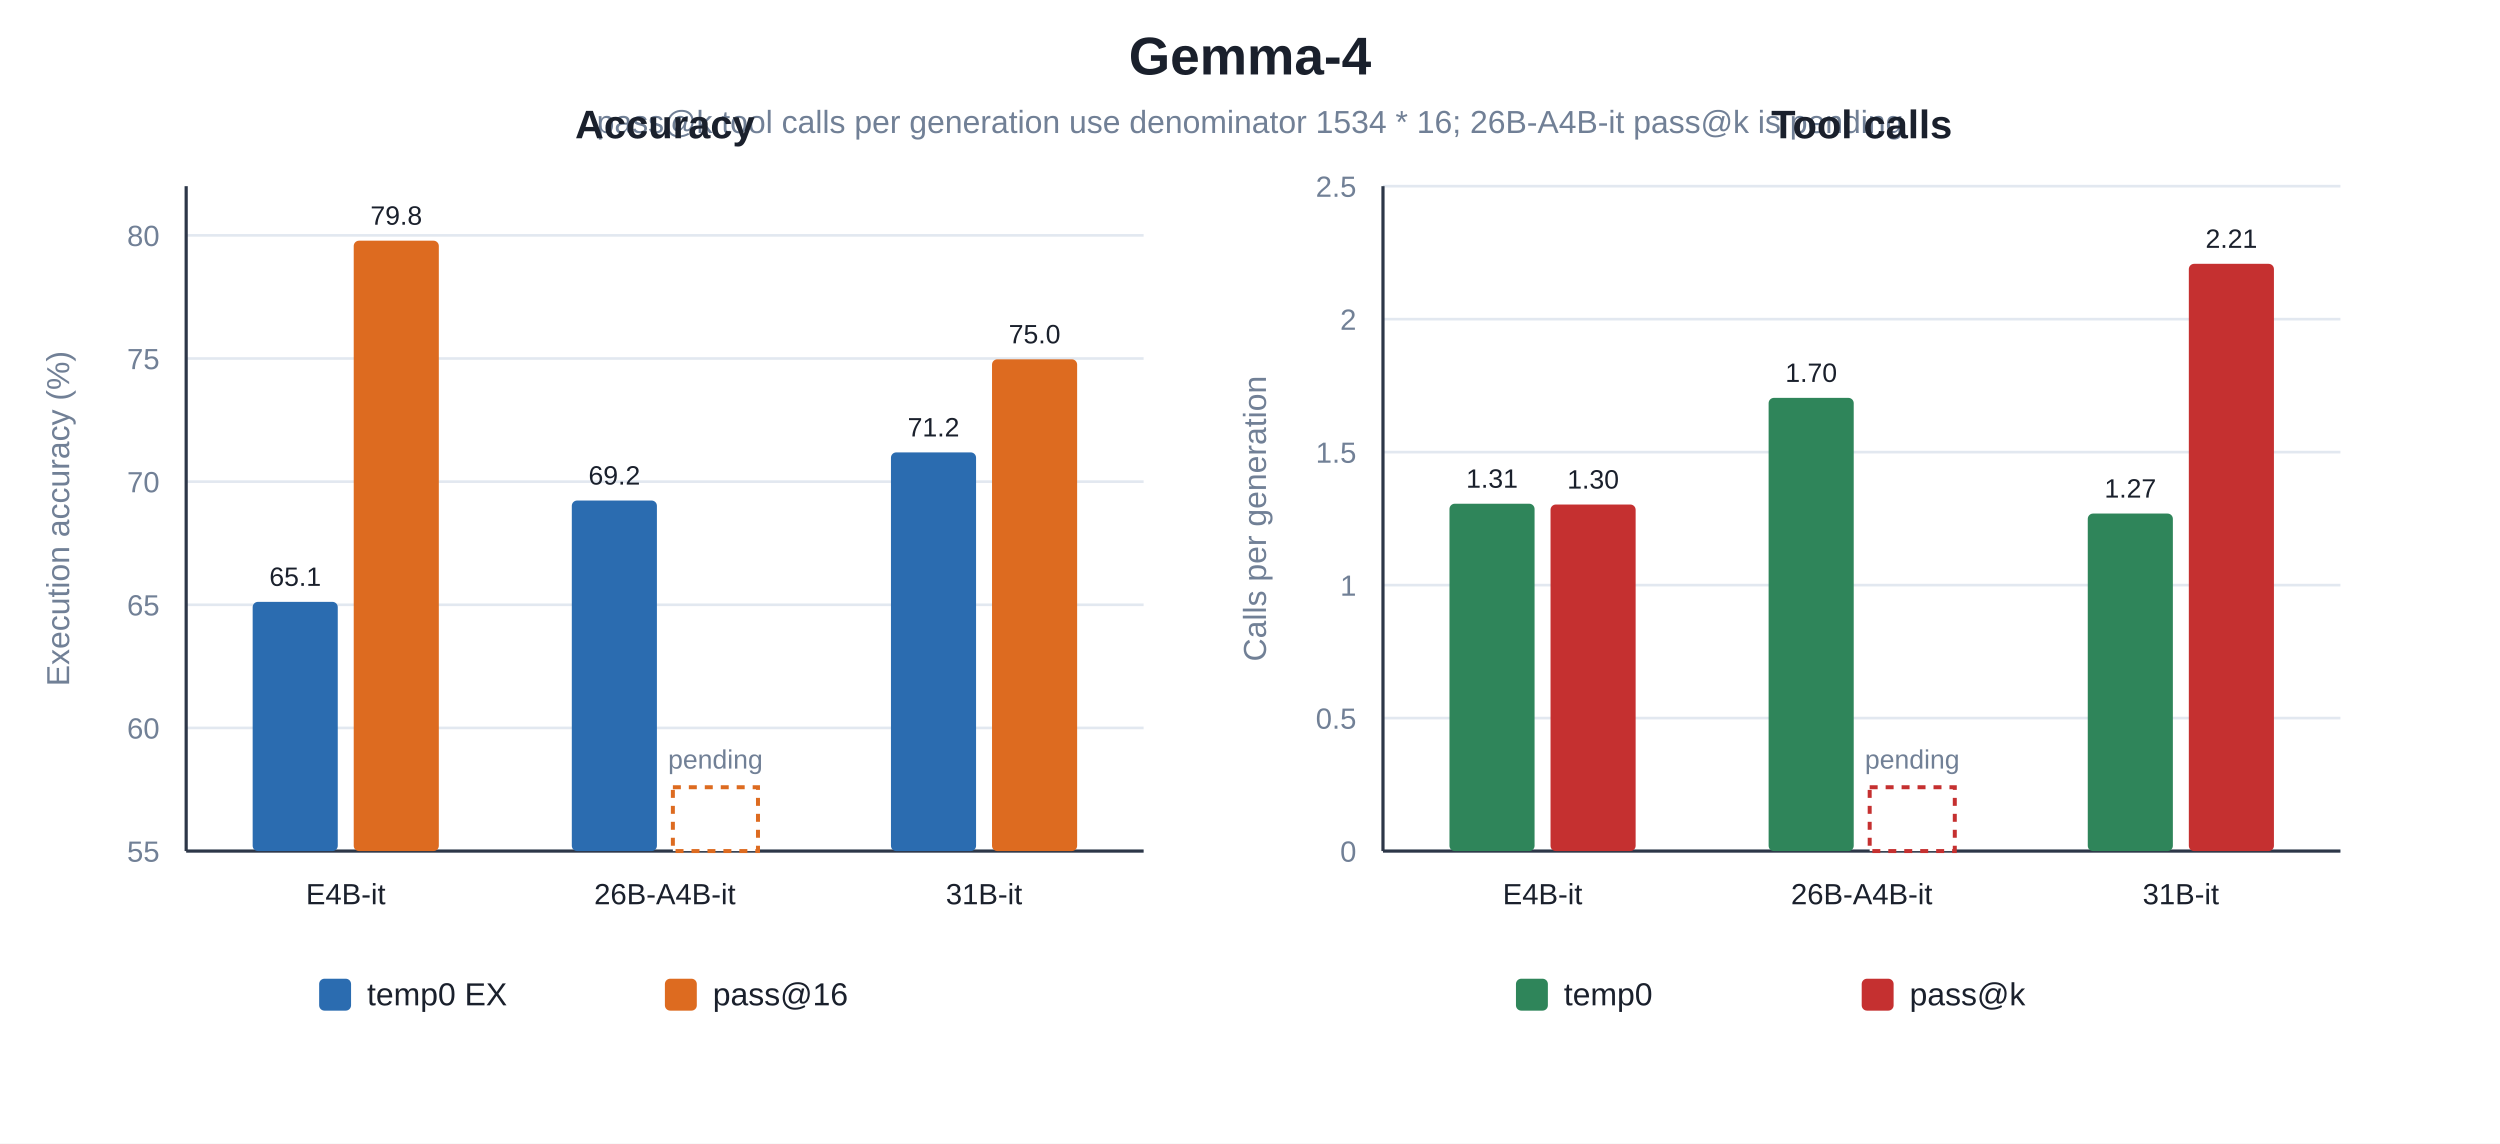
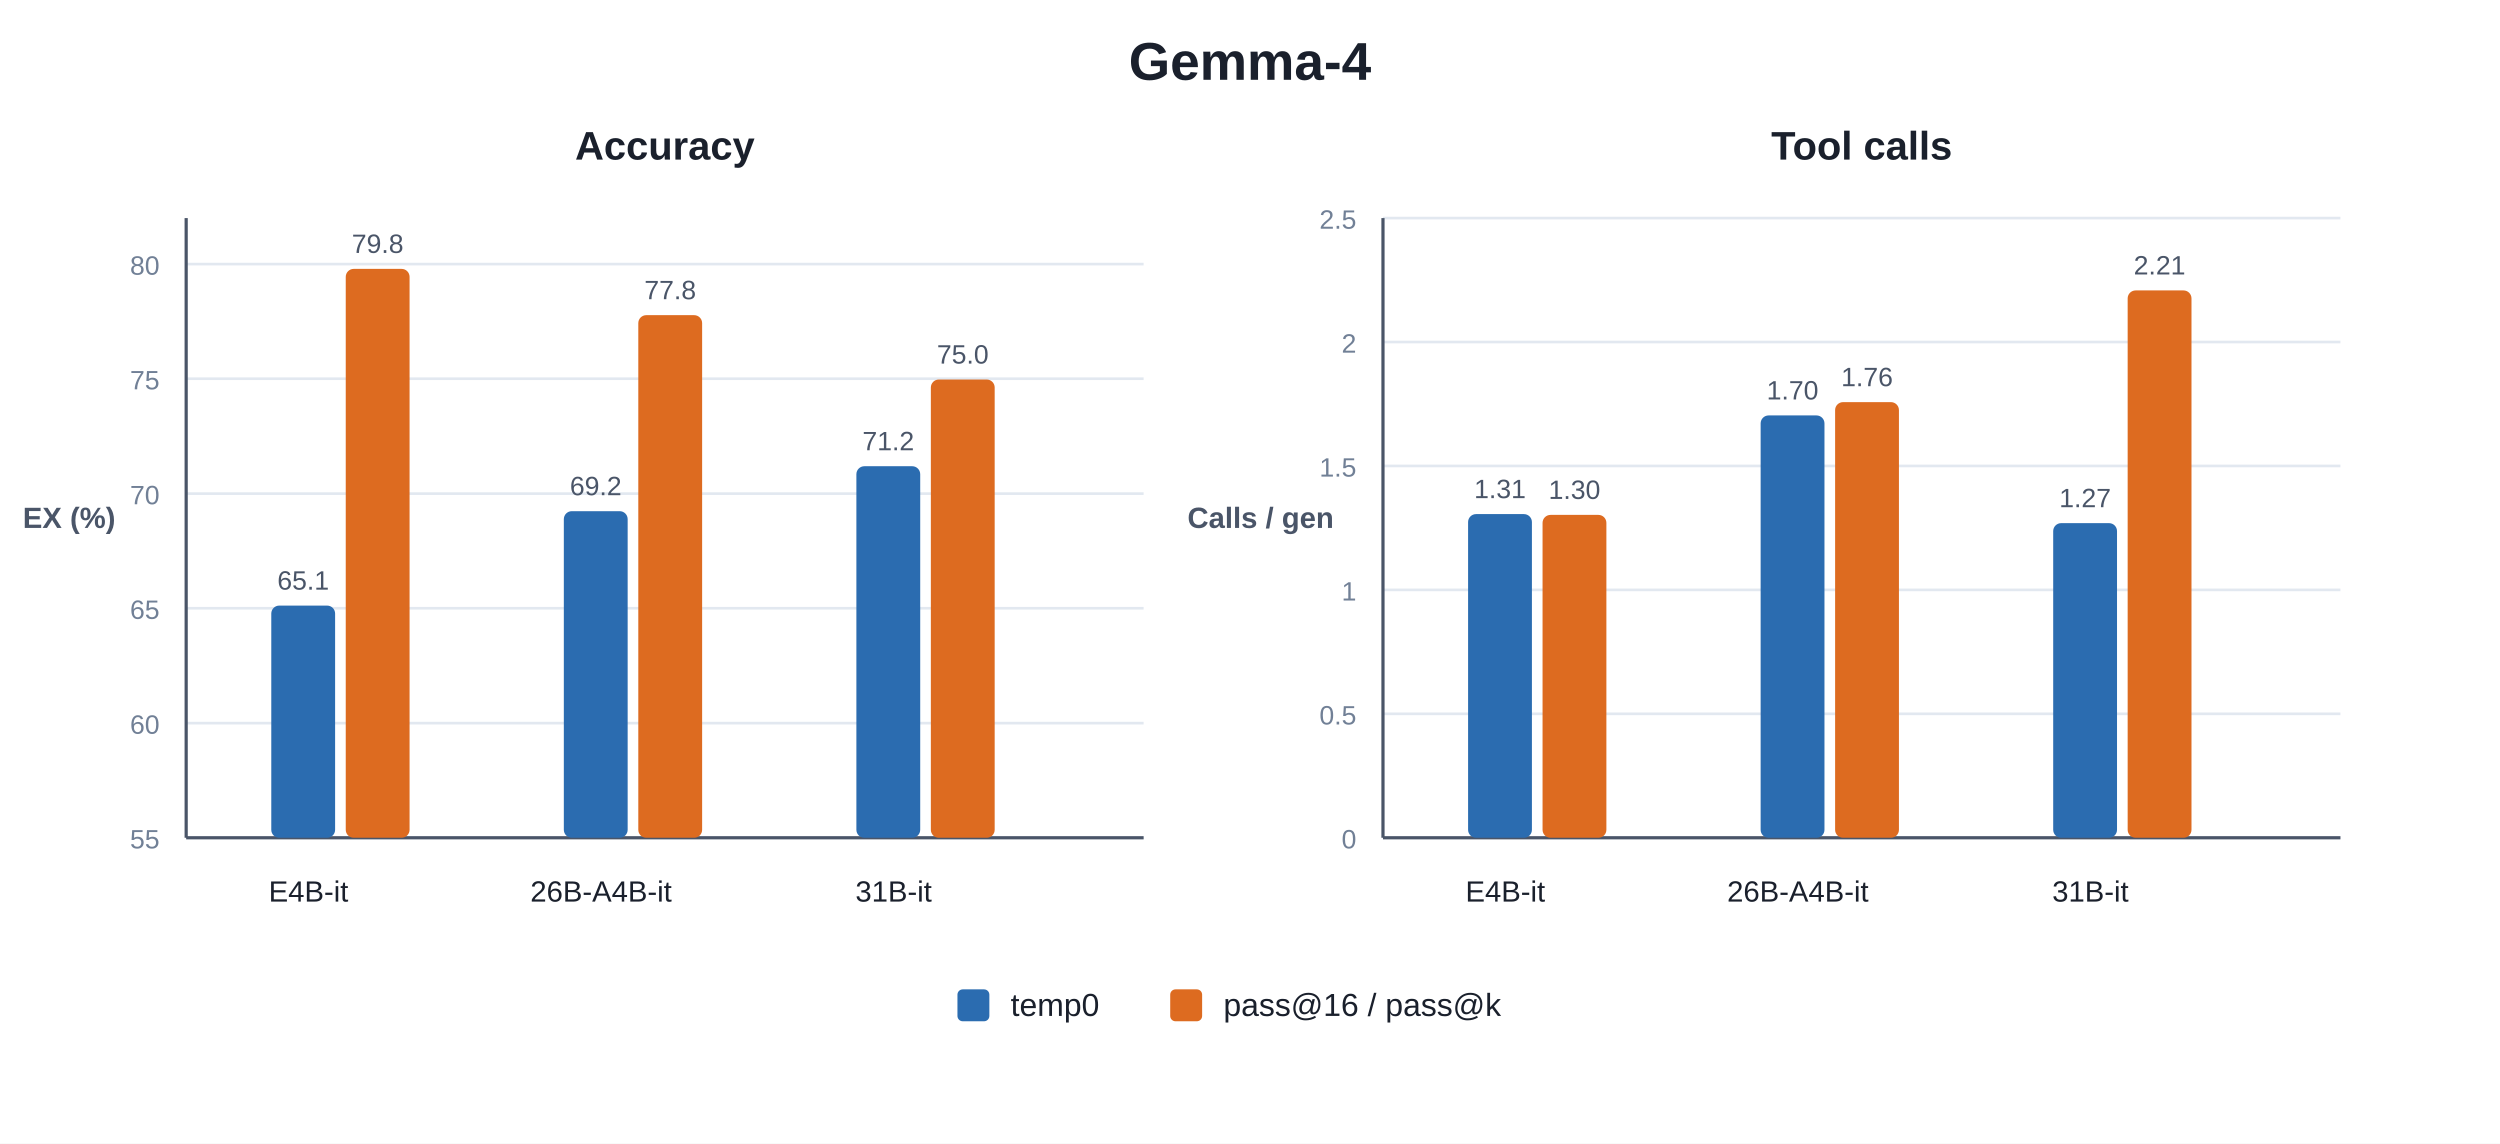
- <svg xmlns="http://www.w3.org/2000/svg" width="940" height="430" viewBox="0 0 940 430" role="img" aria-label="Model comparison of accuracy and tool calls">
-   <rect width="100%" height="100%" fill="#ffffff" />
-   <text x="470.0" y="28" text-anchor="middle" font-family="Arial, sans-serif" font-size="20" font-weight="700" fill="#1a202c">Gemma-4</text>
-   <text x="470.0" y="50" text-anchor="middle" font-family="Arial, sans-serif" font-size="12" fill="#718096">pass@k tool calls per generation use denominator 1534 * 16; 26B-A4B-it pass@k is pending</text>
-   <text x="250.0" y="52" text-anchor="middle" font-family="Arial, sans-serif" font-size="15" font-weight="700" fill="#1a202c">Accuracy</text>
-   <line x1="70" y1="320.0" x2="430" y2="320.0" stroke="#e2e8f0" stroke-width="1" />
-   <text x="60" y="324.0" text-anchor="end" font-family="Arial, sans-serif" font-size="11" fill="#718096">55</text>
-   <line x1="70" y1="273.7" x2="430" y2="273.7" stroke="#e2e8f0" stroke-width="1" />
-   <text x="60" y="277.7" text-anchor="end" font-family="Arial, sans-serif" font-size="11" fill="#718096">60</text>
-   <line x1="70" y1="227.4" x2="430" y2="227.4" stroke="#e2e8f0" stroke-width="1" />
-   <text x="60" y="231.4" text-anchor="end" font-family="Arial, sans-serif" font-size="11" fill="#718096">65</text>
-   <line x1="70" y1="181.1" x2="430" y2="181.1" stroke="#e2e8f0" stroke-width="1" />
-   <text x="60" y="185.1" text-anchor="end" font-family="Arial, sans-serif" font-size="11" fill="#718096">70</text>
-   <line x1="70" y1="134.8" x2="430" y2="134.8" stroke="#e2e8f0" stroke-width="1" />
-   <text x="60" y="138.8" text-anchor="end" font-family="Arial, sans-serif" font-size="11" fill="#718096">75</text>
-   <line x1="70" y1="88.5" x2="430" y2="88.5" stroke="#e2e8f0" stroke-width="1" />
-   <text x="60" y="92.5" text-anchor="end" font-family="Arial, sans-serif" font-size="11" fill="#718096">80</text>
-   <line x1="70" y1="70" x2="70" y2="320" stroke="#2d3748" stroke-width="1.2" />
-   <line x1="70" y1="320" x2="430" y2="320" stroke="#2d3748" stroke-width="1.2" />
-   <text x="26" y="195.0" transform="rotate(-90 26 195.0)" text-anchor="middle" font-family="Arial, sans-serif" font-size="12" fill="#718096">Execution accuracy (%)</text>
-   <text x="700.0" y="52" text-anchor="middle" font-family="Arial, sans-serif" font-size="15" font-weight="700" fill="#1a202c">Tool calls</text>
-   <line x1="520" y1="320.0" x2="880" y2="320.0" stroke="#e2e8f0" stroke-width="1" />
-   <text x="510" y="324.0" text-anchor="end" font-family="Arial, sans-serif" font-size="11" fill="#718096">0</text>
-   <line x1="520" y1="270.0" x2="880" y2="270.0" stroke="#e2e8f0" stroke-width="1" />
-   <text x="510" y="274.0" text-anchor="end" font-family="Arial, sans-serif" font-size="11" fill="#718096">0.5</text>
-   <line x1="520" y1="220.0" x2="880" y2="220.0" stroke="#e2e8f0" stroke-width="1" />
-   <text x="510" y="224.0" text-anchor="end" font-family="Arial, sans-serif" font-size="11" fill="#718096">1</text>
-   <line x1="520" y1="170.0" x2="880" y2="170.0" stroke="#e2e8f0" stroke-width="1" />
-   <text x="510" y="174.0" text-anchor="end" font-family="Arial, sans-serif" font-size="11" fill="#718096">1.5</text>
-   <line x1="520" y1="120.0" x2="880" y2="120.0" stroke="#e2e8f0" stroke-width="1" />
-   <text x="510" y="124.0" text-anchor="end" font-family="Arial, sans-serif" font-size="11" fill="#718096">2</text>
-   <line x1="520" y1="70.0" x2="880" y2="70.0" stroke="#e2e8f0" stroke-width="1" />
-   <text x="510" y="74.0" text-anchor="end" font-family="Arial, sans-serif" font-size="11" fill="#718096">2.5</text>
-   <line x1="520" y1="70" x2="520" y2="320" stroke="#2d3748" stroke-width="1.2" />
-   <line x1="520" y1="320" x2="880" y2="320" stroke="#2d3748" stroke-width="1.2" />
-   <text x="476" y="195.0" transform="rotate(-90 476 195.0)" text-anchor="middle" font-family="Arial, sans-serif" font-size="12" fill="#718096">Calls per generation</text>
-   <rect x="95.0" y="226.3" width="32" height="93.7" fill="#2b6cb0" rx="2" />
-   <text x="111.0" y="220.3" text-anchor="middle" font-family="Arial, sans-serif" font-size="10" fill="#1a202c">65.1</text>
-   <rect x="133.0" y="90.5" width="32" height="229.5" fill="#dd6b20" rx="2" />
-   <text x="149.0" y="84.5" text-anchor="middle" font-family="Arial, sans-serif" font-size="10" fill="#1a202c">79.8</text>
-   <text x="130.0" y="340" text-anchor="middle" font-family="Arial, sans-serif" font-size="11" fill="#1a202c">E4B-it</text>
-   <rect x="215.0" y="188.2" width="32" height="131.8" fill="#2b6cb0" rx="2" />
-   <text x="231.0" y="182.2" text-anchor="middle" font-family="Arial, sans-serif" font-size="10" fill="#1a202c">69.2</text>
-   <rect x="253.0" y="296" width="32" height="24" fill="#fff" stroke="#dd6b20" stroke-dasharray="3 3" stroke-width="1.5" />
-   <text x="269.0" y="289" text-anchor="middle" font-family="Arial, sans-serif" font-size="10" fill="#718096">pending</text>
-   <text x="250.0" y="340" text-anchor="middle" font-family="Arial, sans-serif" font-size="11" fill="#1a202c">26B-A4B-it</text>
-   <rect x="335.0" y="170.1" width="32" height="149.9" fill="#2b6cb0" rx="2" />
-   <text x="351.0" y="164.1" text-anchor="middle" font-family="Arial, sans-serif" font-size="10" fill="#1a202c">71.2</text>
-   <rect x="373.0" y="135.1" width="32" height="184.9" fill="#dd6b20" rx="2" />
-   <text x="389.0" y="129.1" text-anchor="middle" font-family="Arial, sans-serif" font-size="10" fill="#1a202c">75.0</text>
-   <text x="370.0" y="340" text-anchor="middle" font-family="Arial, sans-serif" font-size="11" fill="#1a202c">31B-it</text>
-   <rect x="120" y="368" width="12" height="12" fill="#2b6cb0" rx="2" />
-   <text x="138" y="378" font-family="Arial, sans-serif" font-size="12" fill="#1a202c">temp0 EX</text>
-   <rect x="250" y="368" width="12" height="12" fill="#dd6b20" rx="2" />
-   <text x="268" y="378" font-family="Arial, sans-serif" font-size="12" fill="#1a202c">pass@16</text>
-   <rect x="545.0" y="189.4" width="32" height="130.6" fill="#2f855a" rx="2" />
-   <text x="561.0" y="183.4" text-anchor="middle" font-family="Arial, sans-serif" font-size="10" fill="#1a202c">1.31</text>
-   <rect x="583.0" y="189.7" width="32" height="130.3" fill="#c53030" rx="2" />
-   <text x="599.0" y="183.7" text-anchor="middle" font-family="Arial, sans-serif" font-size="10" fill="#1a202c">1.30</text>
-   <text x="580.0" y="340" text-anchor="middle" font-family="Arial, sans-serif" font-size="11" fill="#1a202c">E4B-it</text>
-   <rect x="665.0" y="149.6" width="32" height="170.4" fill="#2f855a" rx="2" />
-   <text x="681.0" y="143.6" text-anchor="middle" font-family="Arial, sans-serif" font-size="10" fill="#1a202c">1.70</text>
-   <rect x="703.0" y="296" width="32" height="24" fill="#fff" stroke="#c53030" stroke-dasharray="3 3" stroke-width="1.5" />
-   <text x="719.0" y="289" text-anchor="middle" font-family="Arial, sans-serif" font-size="10" fill="#718096">pending</text>
-   <text x="700.0" y="340" text-anchor="middle" font-family="Arial, sans-serif" font-size="11" fill="#1a202c">26B-A4B-it</text>
-   <rect x="785.0" y="193.1" width="32" height="126.9" fill="#2f855a" rx="2" />
-   <text x="801.0" y="187.1" text-anchor="middle" font-family="Arial, sans-serif" font-size="10" fill="#1a202c">1.27</text>
-   <rect x="823.0" y="99.2" width="32" height="220.8" fill="#c53030" rx="2" />
-   <text x="839.0" y="93.2" text-anchor="middle" font-family="Arial, sans-serif" font-size="10" fill="#1a202c">2.21</text>
-   <text x="820.0" y="340" text-anchor="middle" font-family="Arial, sans-serif" font-size="11" fill="#1a202c">31B-it</text>
-   <rect x="570" y="368" width="12" height="12" fill="#2f855a" rx="2" />
-   <text x="588" y="378" font-family="Arial, sans-serif" font-size="12" fill="#1a202c">temp0</text>
-   <rect x="700" y="368" width="12" height="12" fill="#c53030" rx="2" />
-   <text x="718" y="378" font-family="Arial, sans-serif" font-size="12" fill="#1a202c">pass@k</text>
+ <svg xmlns="http://www.w3.org/2000/svg" width="940" height="430" viewBox="0 0 940 430" role="img" aria-label="Gemma-4 accuracy and tool-call comparison">
+   <rect width="940" height="430" fill="#ffffff" />
+   <text x="470.0" y="30.0" text-anchor="middle" font-family="Arial, sans-serif" font-size="20" font-weight="700" fill="#1a202c">Gemma-4</text>
+   <text x="250.0" y="60.0" text-anchor="middle" font-family="Arial, sans-serif" font-size="15" font-weight="700" fill="#1a202c">Accuracy</text>
+   <line x1="70.0" y1="315.0" x2="430.0" y2="315.0" stroke="#e2e8f0" stroke-width="1" />
+   <text x="60.0" y="319.0" text-anchor="end" font-family="Arial, sans-serif" font-size="10" font-weight="400" fill="#718096">55</text>
+   <line x1="70.0" y1="271.9" x2="430.0" y2="271.9" stroke="#e2e8f0" stroke-width="1" />
+   <text x="60.0" y="275.9" text-anchor="end" font-family="Arial, sans-serif" font-size="10" font-weight="400" fill="#718096">60</text>
+   <line x1="70.0" y1="228.7" x2="430.0" y2="228.7" stroke="#e2e8f0" stroke-width="1" />
+   <text x="60.0" y="232.7" text-anchor="end" font-family="Arial, sans-serif" font-size="10" font-weight="400" fill="#718096">65</text>
+   <line x1="70.0" y1="185.6" x2="430.0" y2="185.6" stroke="#e2e8f0" stroke-width="1" />
+   <text x="60.0" y="189.6" text-anchor="end" font-family="Arial, sans-serif" font-size="10" font-weight="400" fill="#718096">70</text>
+   <line x1="70.0" y1="142.4" x2="430.0" y2="142.4" stroke="#e2e8f0" stroke-width="1" />
+   <text x="60.0" y="146.4" text-anchor="end" font-family="Arial, sans-serif" font-size="10" font-weight="400" fill="#718096">75</text>
+   <line x1="70.0" y1="99.3" x2="430.0" y2="99.3" stroke="#e2e8f0" stroke-width="1" />
+   <text x="60.0" y="103.3" text-anchor="end" font-family="Arial, sans-serif" font-size="10" font-weight="400" fill="#718096">80</text>
+   <line x1="70.0" y1="315.0" x2="430.0" y2="315.0" stroke="#4a5568" stroke-width="1.2" />
+   <line x1="70.0" y1="82.0" x2="70.0" y2="315.0" stroke="#4a5568" stroke-width="1.2" />
+   <text x="26.0" y="198.5" text-anchor="middle" font-family="Arial, sans-serif" font-size="11" font-weight="700" fill="#4a5568">EX (%)</text>
+   <rect x="102.0" y="227.7" width="24.0" height="87.3" fill="#2b6cb0" rx="3" />
+   <text x="114.0" y="221.7" text-anchor="middle" font-family="Arial, sans-serif" font-size="10" font-weight="400" fill="#4a5568">65.1</text>
+   <rect x="130.0" y="101.1" width="24.0" height="213.9" fill="#dd6b20" rx="3" />
+   <text x="142.0" y="95.1" text-anchor="middle" font-family="Arial, sans-serif" font-size="10" font-weight="400" fill="#4a5568">79.8</text>
+   <text x="116.0" y="339.0" text-anchor="middle" font-family="Arial, sans-serif" font-size="11" font-weight="400" fill="#1a202c">E4B-it</text>
+   <rect x="212.0" y="192.2" width="24.0" height="122.8" fill="#2b6cb0" rx="3" />
+   <text x="224.0" y="186.2" text-anchor="middle" font-family="Arial, sans-serif" font-size="10" font-weight="400" fill="#4a5568">69.2</text>
+   <rect x="240.0" y="118.5" width="24.0" height="196.5" fill="#dd6b20" rx="3" />
+   <text x="252.0" y="112.5" text-anchor="middle" font-family="Arial, sans-serif" font-size="10" font-weight="400" fill="#4a5568">77.8</text>
+   <text x="226.0" y="339.0" text-anchor="middle" font-family="Arial, sans-serif" font-size="11" font-weight="400" fill="#1a202c">26B-A4B-it</text>
+   <rect x="322.0" y="175.3" width="24.0" height="139.7" fill="#2b6cb0" rx="3" />
+   <text x="334.0" y="169.3" text-anchor="middle" font-family="Arial, sans-serif" font-size="10" font-weight="400" fill="#4a5568">71.2</text>
+   <rect x="350.0" y="142.7" width="24.0" height="172.3" fill="#dd6b20" rx="3" />
+   <text x="362.0" y="136.7" text-anchor="middle" font-family="Arial, sans-serif" font-size="10" font-weight="400" fill="#4a5568">75.0</text>
+   <text x="336.0" y="339.0" text-anchor="middle" font-family="Arial, sans-serif" font-size="11" font-weight="400" fill="#1a202c">31B-it</text>
+   <text x="700.0" y="60.0" text-anchor="middle" font-family="Arial, sans-serif" font-size="15" font-weight="700" fill="#1a202c">Tool calls</text>
+   <line x1="520.0" y1="315.0" x2="880.0" y2="315.0" stroke="#e2e8f0" stroke-width="1" />
+   <text x="510.0" y="319.0" text-anchor="end" font-family="Arial, sans-serif" font-size="10" font-weight="400" fill="#718096">0</text>
+   <line x1="520.0" y1="268.4" x2="880.0" y2="268.4" stroke="#e2e8f0" stroke-width="1" />
+   <text x="510.0" y="272.4" text-anchor="end" font-family="Arial, sans-serif" font-size="10" font-weight="400" fill="#718096">0.5</text>
+   <line x1="520.0" y1="221.8" x2="880.0" y2="221.8" stroke="#e2e8f0" stroke-width="1" />
+   <text x="510.0" y="225.8" text-anchor="end" font-family="Arial, sans-serif" font-size="10" font-weight="400" fill="#718096">1</text>
+   <line x1="520.0" y1="175.2" x2="880.0" y2="175.2" stroke="#e2e8f0" stroke-width="1" />
+   <text x="510.0" y="179.2" text-anchor="end" font-family="Arial, sans-serif" font-size="10" font-weight="400" fill="#718096">1.5</text>
+   <line x1="520.0" y1="128.6" x2="880.0" y2="128.6" stroke="#e2e8f0" stroke-width="1" />
+   <text x="510.0" y="132.6" text-anchor="end" font-family="Arial, sans-serif" font-size="10" font-weight="400" fill="#718096">2</text>
+   <line x1="520.0" y1="82.0" x2="880.0" y2="82.0" stroke="#e2e8f0" stroke-width="1" />
+   <text x="510.0" y="86.0" text-anchor="end" font-family="Arial, sans-serif" font-size="10" font-weight="400" fill="#718096">2.5</text>
+   <line x1="520.0" y1="315.0" x2="880.0" y2="315.0" stroke="#4a5568" stroke-width="1.2" />
+   <line x1="520.0" y1="82.0" x2="520.0" y2="315.0" stroke="#4a5568" stroke-width="1.2" />
+   <text x="474.0" y="198.5" text-anchor="middle" font-family="Arial, sans-serif" font-size="11" font-weight="700" fill="#4a5568">Calls / gen</text>
+   <rect x="552.0" y="193.3" width="24.0" height="121.7" fill="#2b6cb0" rx="3" />
+   <text x="564.0" y="187.3" text-anchor="middle" font-family="Arial, sans-serif" font-size="10" font-weight="400" fill="#4a5568">1.31</text>
+   <rect x="580.0" y="193.6" width="24.0" height="121.4" fill="#dd6b20" rx="3" />
+   <text x="592.0" y="187.6" text-anchor="middle" font-family="Arial, sans-serif" font-size="10" font-weight="400" fill="#4a5568">1.30</text>
+   <text x="566.0" y="339.0" text-anchor="middle" font-family="Arial, sans-serif" font-size="11" font-weight="400" fill="#1a202c">E4B-it</text>
+   <rect x="662.0" y="156.2" width="24.0" height="158.8" fill="#2b6cb0" rx="3" />
+   <text x="674.0" y="150.2" text-anchor="middle" font-family="Arial, sans-serif" font-size="10" font-weight="400" fill="#4a5568">1.70</text>
+   <rect x="690.0" y="151.2" width="24.0" height="163.8" fill="#dd6b20" rx="3" />
+   <text x="702.0" y="145.2" text-anchor="middle" font-family="Arial, sans-serif" font-size="10" font-weight="400" fill="#4a5568">1.76</text>
+   <text x="676.0" y="339.0" text-anchor="middle" font-family="Arial, sans-serif" font-size="11" font-weight="400" fill="#1a202c">26B-A4B-it</text>
+   <rect x="772.0" y="196.7" width="24.0" height="118.3" fill="#2b6cb0" rx="3" />
+   <text x="784.0" y="190.7" text-anchor="middle" font-family="Arial, sans-serif" font-size="10" font-weight="400" fill="#4a5568">1.27</text>
+   <rect x="800.0" y="109.2" width="24.0" height="205.8" fill="#dd6b20" rx="3" />
+   <text x="812.0" y="103.2" text-anchor="middle" font-family="Arial, sans-serif" font-size="10" font-weight="400" fill="#4a5568">2.21</text>
+   <text x="786.0" y="339.0" text-anchor="middle" font-family="Arial, sans-serif" font-size="11" font-weight="400" fill="#1a202c">31B-it</text>
+   <rect x="360.0" y="372.0" width="12.0" height="12.0" fill="#2b6cb0" rx="2" />
+   <text x="380.0" y="382.0" text-anchor="start" font-family="Arial, sans-serif" font-size="12" font-weight="400" fill="#1a202c">temp0</text>
+   <rect x="440.0" y="372.0" width="12.0" height="12.0" fill="#dd6b20" rx="2" />
+   <text x="460.0" y="382.0" text-anchor="start" font-family="Arial, sans-serif" font-size="12" font-weight="400" fill="#1a202c">pass@16 / pass@k</text>
</svg>
